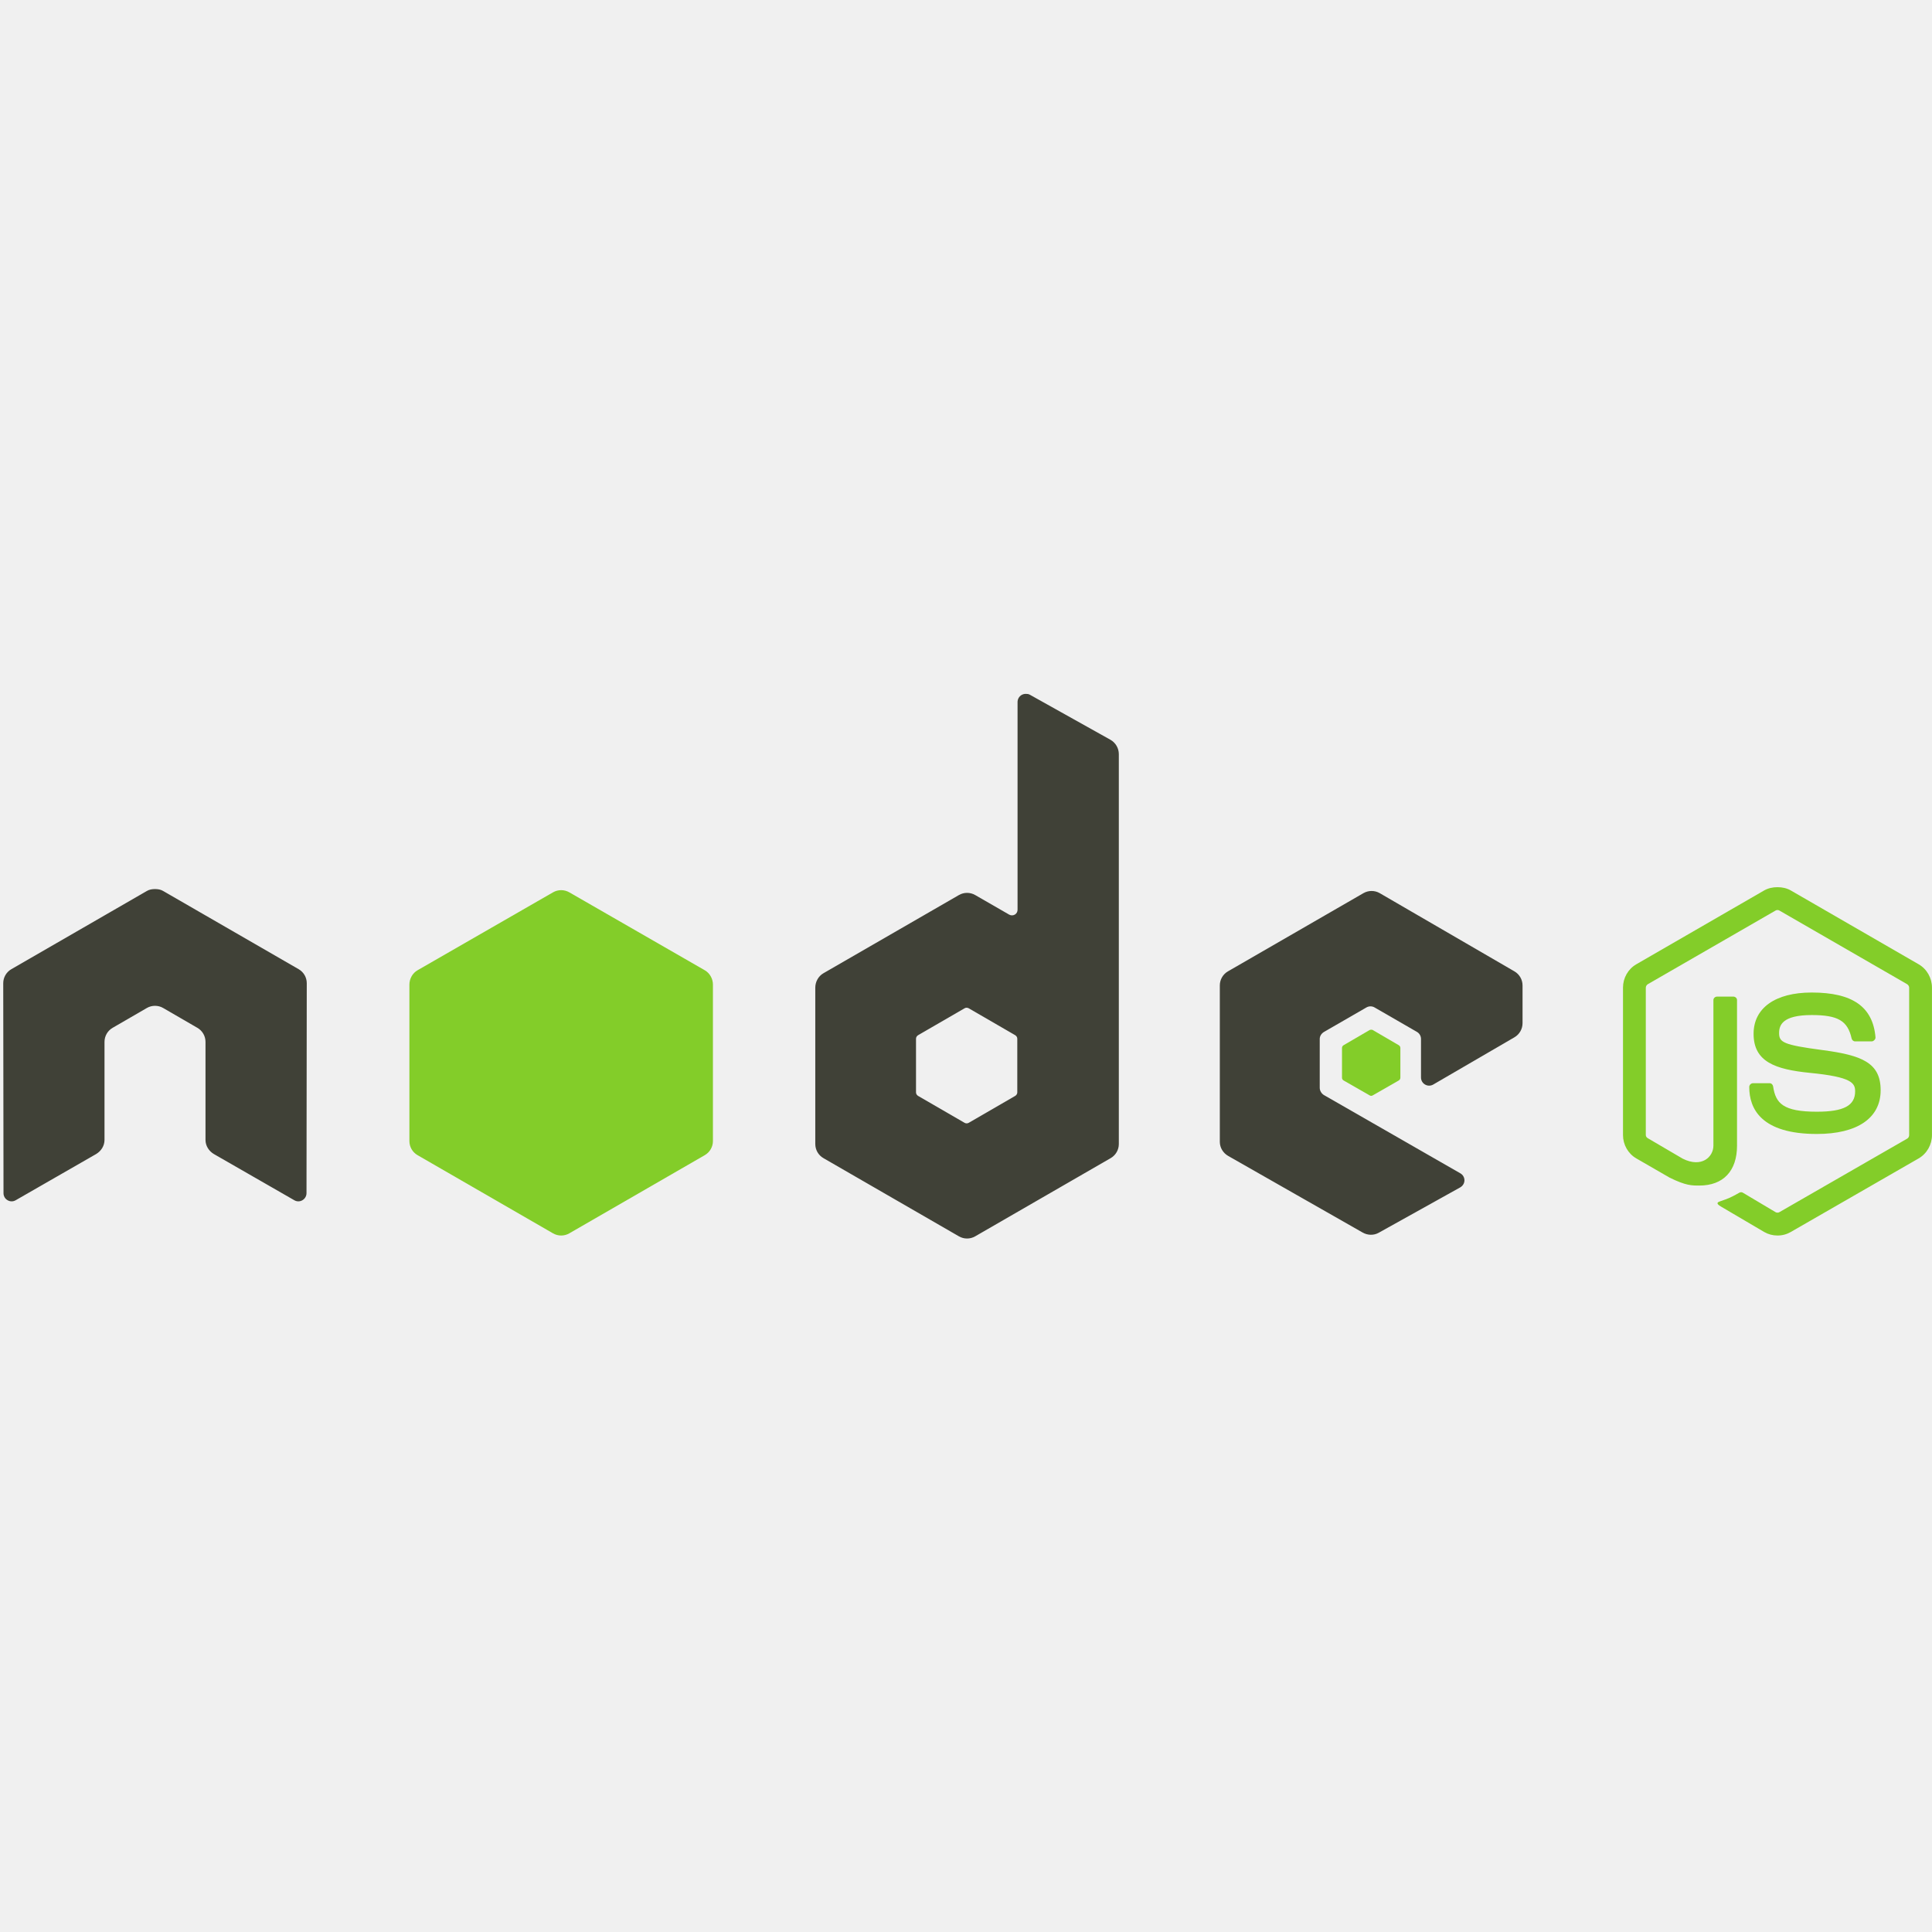
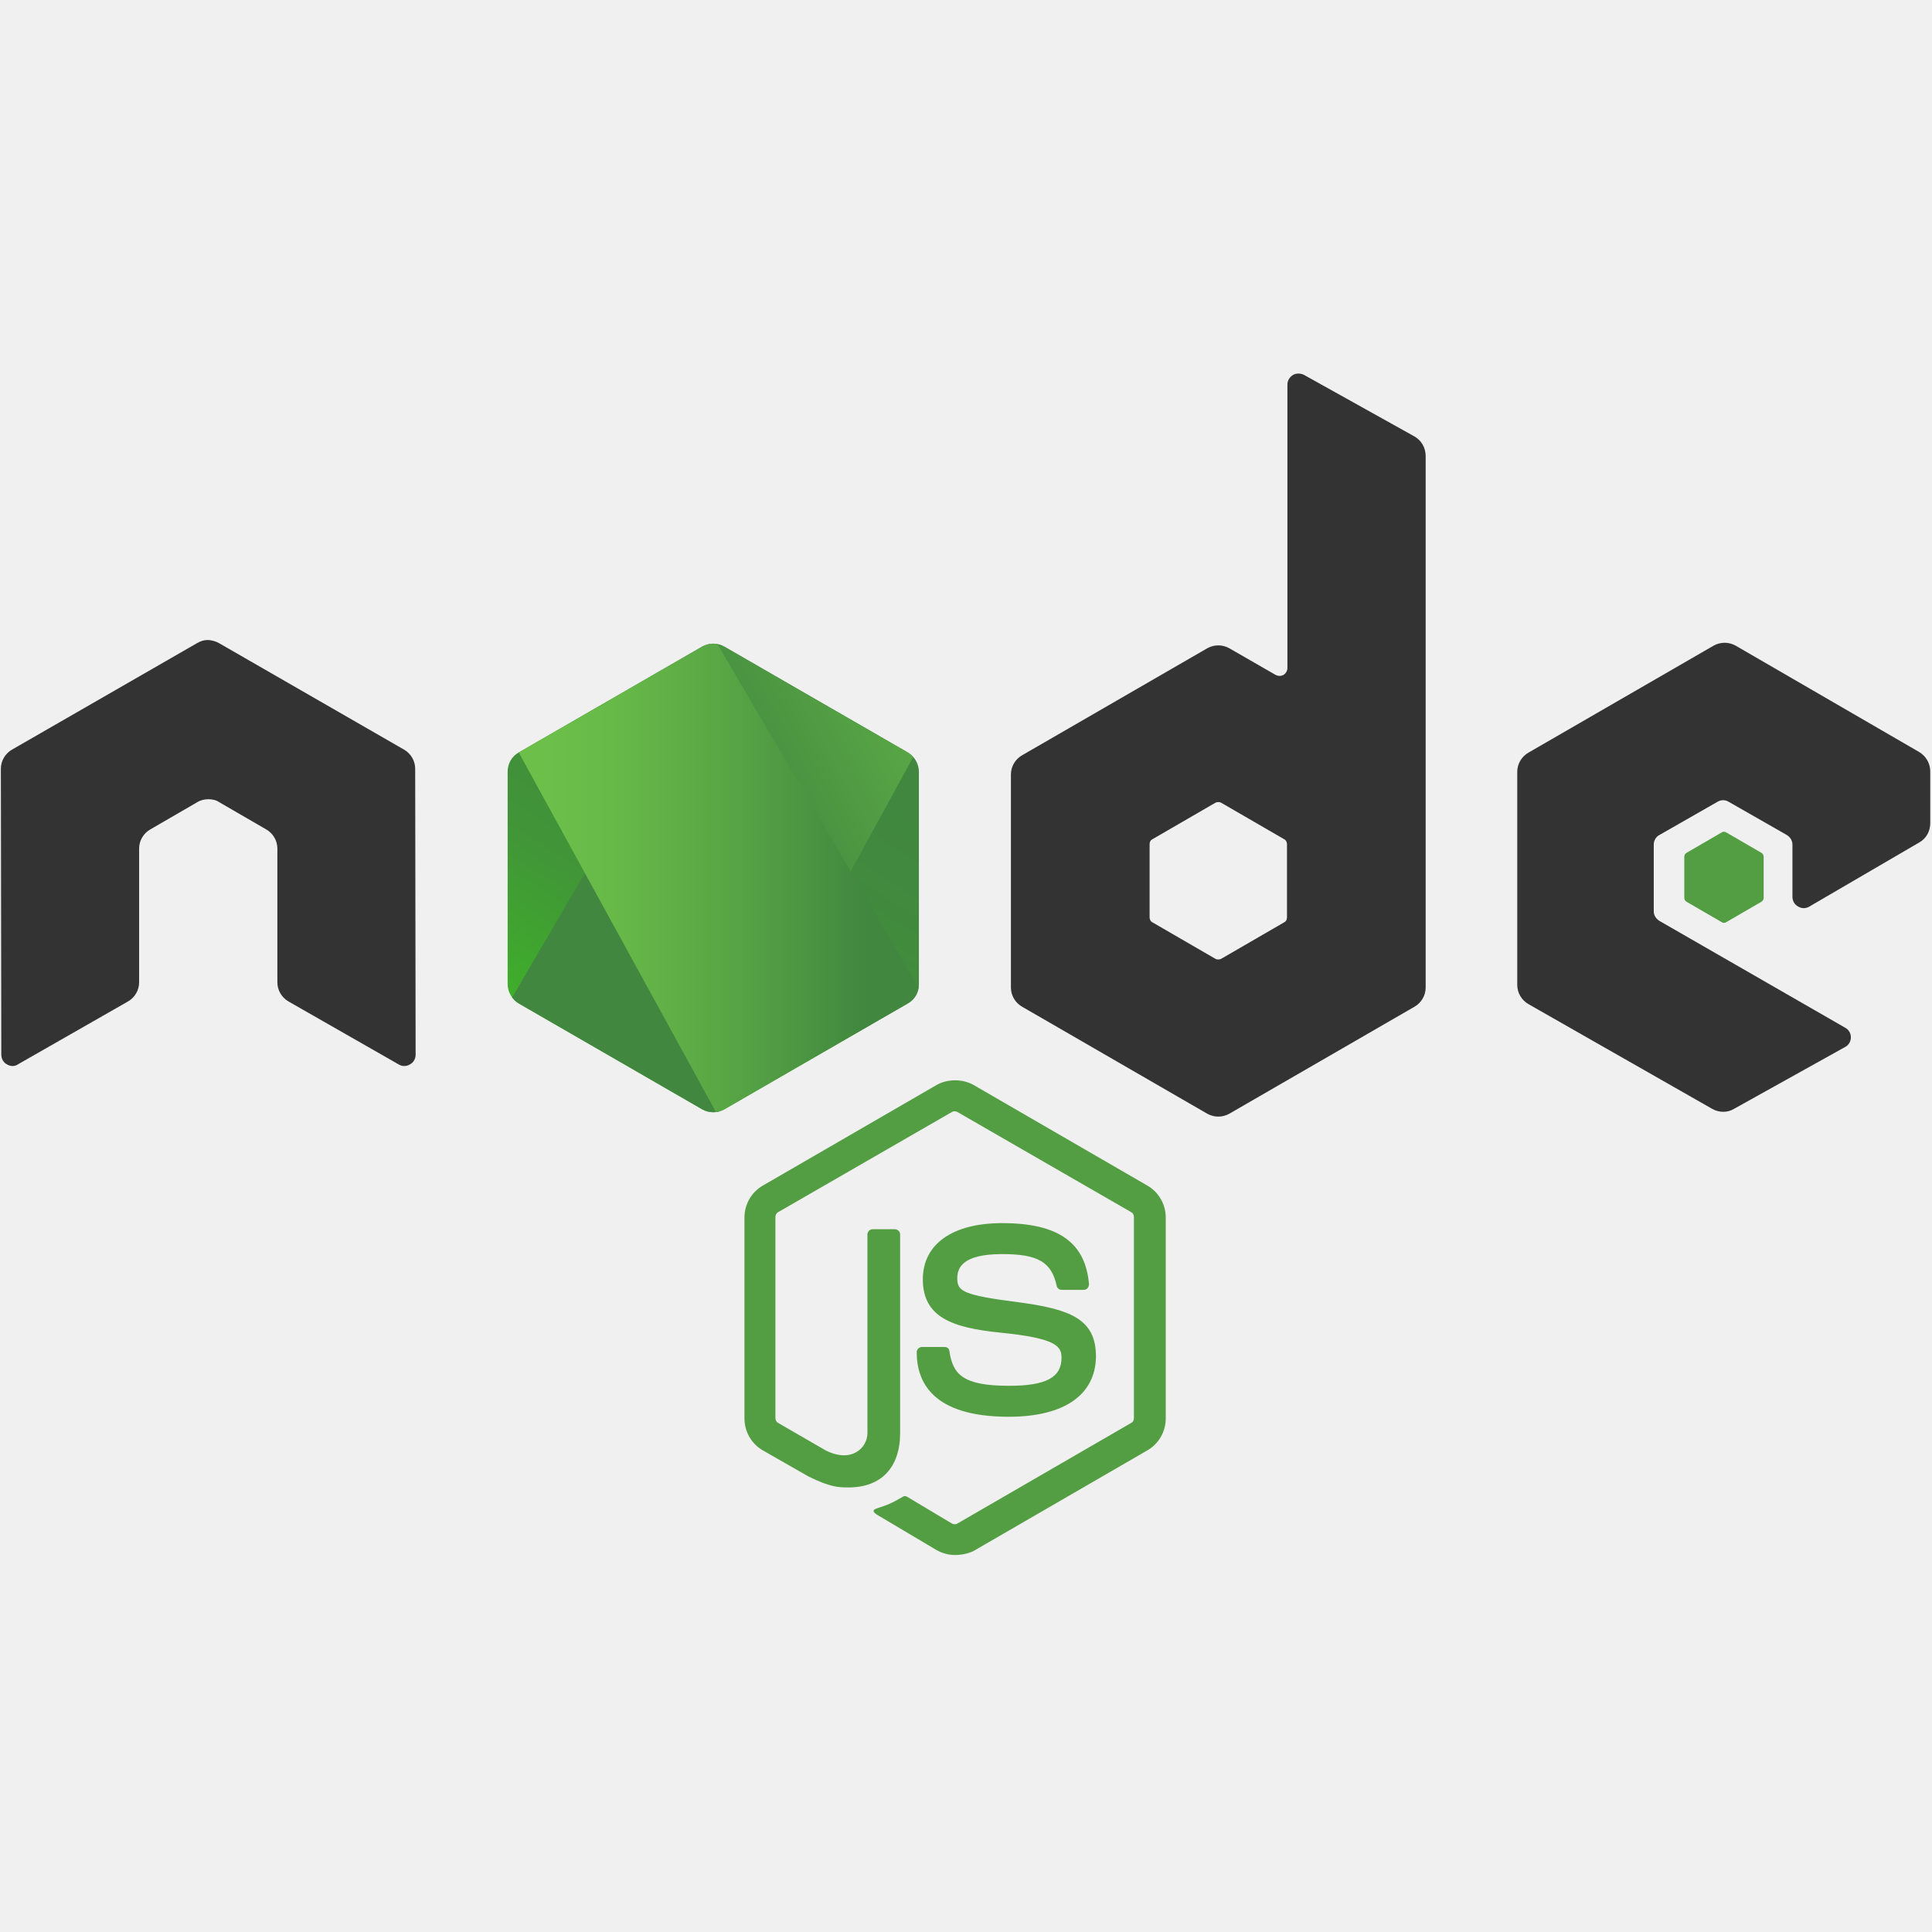
- <svg xmlns="http://www.w3.org/2000/svg" width="800px" height="800px" viewBox="0 -183.5 512 512" preserveAspectRatio="xMinYMin meet">
-   <g fill="#83CD29">
-     <path d="M471.05 51.611c-1.244 0-2.454.257-3.525.863l-33.888 19.57c-2.193 1.264-3.526 3.65-3.526 6.189v39.069c0 2.537 1.333 4.92 3.526 6.187l8.85 5.109c4.3 2.119 5.885 2.086 7.842 2.086 6.366 0 10.001-3.863 10.001-10.576V81.542c0-.545-.472-.935-1.007-.935h-4.245c-.544 0-1.007.39-1.007.935v38.566c0 2.975-3.1 5.968-8.13 3.453l-9.21-5.396c-.326-.177-.576-.49-.576-.863v-39.07c0-.37.247-.747.576-.935L470.547 57.8a.998.998 0 0 1 1.007 0l33.817 19.498c.322.194.576.553.576.936v39.069c0 .373-.188.755-.504.935l-33.889 19.498c-.29.173-.69.173-1.007 0l-8.706-5.18a.905.905 0 0 0-.863 0c-2.403 1.362-2.855 1.52-5.109 2.302-.555.194-1.398.495.288 1.44l11.368 6.69a6.995 6.995 0 0 0 3.526.936 6.949 6.949 0 0 0 3.525-.935l33.889-19.499c2.193-1.275 3.525-3.65 3.525-6.187v-39.07c0-2.538-1.332-4.92-3.525-6.187l-33.889-19.57c-1.062-.607-2.28-.864-3.525-.864z" />
-     <path d="M480.116 79.528c-9.65 0-15.397 4.107-15.397 10.937 0 7.408 5.704 9.444 14.966 10.36 11.08 1.085 11.943 2.712 11.943 4.893 0 3.783-3.016 5.396-10.144 5.396-8.957 0-10.925-2.236-11.584-6.691-.078-.478-.447-.864-.936-.864h-4.389c-.54 0-1.007.466-1.007 1.008 0 5.703 3.102 12.447 17.916 12.447 10.723 0 16.908-4.209 16.908-11.584 0-7.31-4.996-9.273-15.398-10.648-10.51-1.391-11.512-2.072-11.512-4.533 0-2.032.85-4.75 8.634-4.75 6.954 0 9.524 1.5 10.577 6.189.092.44.48.791.935.791h4.39c.27 0 .532-.166.719-.36.184-.207.314-.44.288-.719-.68-8.074-6.064-11.872-16.909-11.872z" />
+ <svg xmlns="http://www.w3.org/2000/svg" xmlns:xlink="http://www.w3.org/1999/xlink" width="800px" height="800px" viewBox="0 -99 512 512" version="1.1" preserveAspectRatio="xMidYMid">
+   <defs>
+     <linearGradient x1="68.188%" y1="17.487%" x2="27.823%" y2="89.755%" id="linearGradient-1">
+       <stop stop-color="#41873F" offset="0%">
+ 
+ </stop>
+       <stop stop-color="#418B3D" offset="32.88%">
+ 
+ </stop>
+       <stop stop-color="#419637" offset="63.52%">
+ 
+ </stop>
+       <stop stop-color="#3FA92D" offset="93.19%">
+ 
+ </stop>
+       <stop stop-color="#3FAE2A" offset="100%">
+ 
+ </stop>
+     </linearGradient>
+     <path id="path-2" d="M57.903,1.849 C56.054,0.809 53.858,0.809 52.009,1.849 L3.352,29.934 C1.502,30.974 0.462,32.939 0.462,35.019 L0.462,91.305 C0.462,93.385 1.618,95.35 3.352,96.39 L52.009,124.475 C53.858,125.515 56.054,125.515 57.903,124.475 L106.561,96.39 C108.41,95.35 109.45,93.385 109.45,91.305 L109.45,35.019 C109.45,32.939 108.294,30.974 106.561,29.934 L57.903,1.849 L57.903,1.849 Z">
+ 
+ </path>
+     <linearGradient x1="43.277%" y1="55.169%" x2="159.245%" y2="-18.306%" id="linearGradient-4">
+       <stop stop-color="#41873F" offset="13.76%">
+ 
+ </stop>
+       <stop stop-color="#54A044" offset="40.32%">
+ 
+ </stop>
+       <stop stop-color="#66B848" offset="71.36%">
+ 
+ </stop>
+       <stop stop-color="#6CC04A" offset="90.81%">
+ 
+ </stop>
+     </linearGradient>
+     <linearGradient x1="-4413.77%" y1="13.43%" x2="5327.93%" y2="13.43%" id="linearGradient-5">
+       <stop stop-color="#6CC04A" offset="9.192%">
+ 
+ </stop>
+       <stop stop-color="#66B848" offset="28.64%">
+ 
+ </stop>
+       <stop stop-color="#54A044" offset="59.68%">
+ 
+ </stop>
+       <stop stop-color="#41873F" offset="86.24%">
+ 
+ </stop>
+     </linearGradient>
+     <linearGradient x1="-4.389%" y1="49.997%" x2="101.499%" y2="49.997%" id="linearGradient-6">
+       <stop stop-color="#6CC04A" offset="9.192%">
+ 
+ </stop>
+       <stop stop-color="#66B848" offset="28.64%">
+ 
+ </stop>
+       <stop stop-color="#54A044" offset="59.68%">
+ 
+ </stop>
+       <stop stop-color="#41873F" offset="86.24%">
+ 
+ </stop>
+     </linearGradient>
+     <linearGradient x1="-9713.77%" y1="36.21%" x2="27.93%" y2="36.21%" id="linearGradient-7">
+       <stop stop-color="#6CC04A" offset="9.192%">
+ 
+ </stop>
+       <stop stop-color="#66B848" offset="28.64%">
+ 
+ </stop>
+       <stop stop-color="#54A044" offset="59.68%">
+ 
+ </stop>
+       <stop stop-color="#41873F" offset="86.24%">
+ 
+ </stop>
+     </linearGradient>
+     <linearGradient x1="-103.861%" y1="50.275%" x2="100.797%" y2="50.275%" id="linearGradient-8">
+       <stop stop-color="#6CC04A" offset="9.192%">
+ 
+ </stop>
+       <stop stop-color="#66B848" offset="28.64%">
+ 
+ </stop>
+       <stop stop-color="#54A044" offset="59.68%">
+ 
+ </stop>
+       <stop stop-color="#41873F" offset="86.24%">
+ 
+ </stop>
+     </linearGradient>
+     <linearGradient x1="130.613%" y1="-211.069%" x2="4.393%" y2="201.605%" id="linearGradient-9">
+       <stop stop-color="#41873F" offset="0%">
+ 
+ </stop>
+       <stop stop-color="#418B3D" offset="32.88%">
+ 
+ </stop>
+       <stop stop-color="#419637" offset="63.52%">
+ 
+ </stop>
+       <stop stop-color="#3FA92D" offset="93.19%">
+ 
+ </stop>
+       <stop stop-color="#3FAE2A" offset="100%">
+ 
+ </stop>
+     </linearGradient>
+   </defs>
+   <g fill="none">
+     <path d="M253.111,313.094 C251.377,313.094 249.759,312.632 248.256,311.823 L232.885,302.693 C230.573,301.421 231.729,300.959 232.423,300.728 C235.543,299.688 236.121,299.456 239.357,297.607 C239.704,297.376 240.166,297.492 240.513,297.723 L252.302,304.773 C252.764,305.004 253.342,305.004 253.688,304.773 L299.803,278.075 C300.265,277.844 300.497,277.381 300.497,276.804 L300.497,223.523 C300.497,222.945 300.265,222.483 299.803,222.252 L253.688,195.67 C253.226,195.438 252.648,195.438 252.302,195.67 L206.187,222.252 C205.725,222.483 205.493,223.061 205.493,223.523 L205.493,276.804 C205.493,277.266 205.725,277.844 206.187,278.075 L218.785,285.356 C225.604,288.823 229.88,284.778 229.88,280.733 L229.88,228.146 C229.88,227.453 230.458,226.759 231.267,226.759 L237.161,226.759 C237.855,226.759 238.548,227.337 238.548,228.146 L238.548,280.733 C238.548,289.864 233.578,295.18 224.91,295.18 C222.252,295.18 220.172,295.18 214.277,292.291 L202.142,285.356 C199.137,283.623 197.288,280.386 197.288,276.919 L197.288,223.639 C197.288,220.172 199.137,216.935 202.142,215.202 L248.256,188.504 C251.146,186.886 255.075,186.886 257.965,188.504 L304.079,215.202 C307.084,216.935 308.934,220.172 308.934,223.639 L308.934,276.919 C308.934,280.386 307.084,283.623 304.079,285.356 L257.965,312.054 C256.462,312.748 254.729,313.094 253.111,313.094 Z M267.326,276.457 C247.101,276.457 242.94,267.211 242.94,259.352 C242.94,258.658 243.518,257.965 244.327,257.965 L250.337,257.965 C251.03,257.965 251.608,258.427 251.608,259.121 C252.533,265.246 255.191,268.251 267.442,268.251 C277.15,268.251 281.311,266.055 281.311,260.854 C281.311,257.849 280.155,255.653 265.015,254.151 C252.417,252.879 244.558,250.106 244.558,240.051 C244.558,230.689 252.417,225.141 265.593,225.141 C280.386,225.141 287.668,230.227 288.592,241.322 C288.592,241.669 288.477,242.015 288.246,242.362 C288.014,242.593 287.668,242.824 287.321,242.824 L281.311,242.824 C280.733,242.824 280.155,242.362 280.04,241.784 C278.653,235.428 275.07,233.347 265.593,233.347 C254.96,233.347 253.688,237.046 253.688,239.819 C253.688,243.171 255.191,244.211 269.522,246.06 C283.738,247.91 290.442,250.568 290.442,260.507 C290.326,270.678 282.005,276.457 267.326,276.457 Z" fill="#539E43">
+ 
+ </path>
+     <path d="M110.028,104.712 C110.028,102.631 108.872,100.666 107.023,99.626 L58.019,71.426 C57.21,70.963 56.285,70.732 55.361,70.617 L54.898,70.617 C53.974,70.617 53.049,70.963 52.24,71.426 L3.236,99.626 C1.387,100.666 0.231,102.631 0.231,104.712 L0.347,180.529 C0.347,181.569 0.925,182.609 1.849,183.072 C2.774,183.65 3.93,183.65 4.739,183.072 L33.864,166.429 C35.713,165.389 36.869,163.424 36.869,161.344 L36.869,125.862 C36.869,123.781 38.024,121.817 39.874,120.777 L52.24,113.611 C53.165,113.033 54.205,112.802 55.245,112.802 C56.285,112.802 57.326,113.033 58.135,113.611 L70.501,120.777 C72.35,121.817 73.506,123.781 73.506,125.862 L73.506,161.344 C73.506,163.424 74.662,165.389 76.511,166.429 L105.636,183.072 C106.561,183.65 107.716,183.65 108.641,183.072 C109.566,182.609 110.144,181.569 110.144,180.529 L110.028,104.712 L110.028,104.712 Z" fill="#333333">
+ 
+ </path>
+     <path d="M345.571,0.347 C344.647,-0.116 343.491,-0.116 342.682,0.347 C341.757,0.925 341.179,1.849 341.179,2.889 L341.179,78.014 C341.179,78.707 340.833,79.4 340.139,79.863 C339.446,80.209 338.752,80.209 338.059,79.863 L325.808,72.813 C323.958,71.772 321.763,71.772 319.913,72.813 L270.909,101.129 C269.06,102.169 267.904,104.134 267.904,106.214 L267.904,162.73 C267.904,164.811 269.06,166.776 270.909,167.816 L319.913,196.132 C321.763,197.172 323.958,197.172 325.808,196.132 L374.812,167.816 C376.661,166.776 377.817,164.811 377.817,162.73 L377.817,21.844 C377.817,19.648 376.661,17.683 374.812,16.643 L345.571,0.347 L345.571,0.347 Z M341.064,144.123 C341.064,144.701 340.833,145.163 340.37,145.394 L323.612,155.102 C323.149,155.334 322.572,155.334 322.109,155.102 L305.351,145.394 C304.888,145.163 304.657,144.585 304.657,144.123 L304.657,124.706 C304.657,124.128 304.888,123.666 305.351,123.435 L322.109,113.726 C322.572,113.495 323.149,113.495 323.612,113.726 L340.37,123.435 C340.833,123.666 341.064,124.244 341.064,124.706 L341.064,144.123 L341.064,144.123 Z" fill="#333333">
+ 
+ </path>
+     <g transform="translate(401.0474, 70.50113)">
+       <path d="M107.601,53.743 C109.45,52.702 110.49,50.738 110.49,48.657 L110.49,34.904 C110.49,32.823 109.335,30.859 107.601,29.819 L58.944,1.618 C57.094,0.578 54.898,0.578 53.049,1.618 L4.045,29.934 C2.196,30.974 1.04,32.939 1.04,35.019 L1.04,91.536 C1.04,93.616 2.196,95.581 4.045,96.621 L52.702,124.359 C54.552,125.4 56.748,125.4 58.481,124.359 L87.953,107.948 C88.878,107.485 89.456,106.445 89.456,105.405 C89.456,104.365 88.878,103.325 87.953,102.862 L38.718,74.546 C37.793,73.968 37.215,73.044 37.215,72.004 L37.215,54.321 C37.215,53.28 37.793,52.24 38.718,51.778 L54.089,42.994 C55.014,42.416 56.17,42.416 57.094,42.994 L72.466,51.778 C73.391,52.356 73.968,53.28 73.968,54.321 L73.968,68.19 C73.968,69.23 74.546,70.27 75.471,70.732 C76.395,71.31 77.551,71.31 78.476,70.732 L107.601,53.743 L107.601,53.743 Z" fill="#333333">
+ 
+ </path>
+       <path d="M55.245,51.084 C55.592,50.853 56.054,50.853 56.401,51.084 L65.763,56.516 C66.109,56.748 66.34,57.094 66.34,57.557 L66.34,68.421 C66.34,68.883 66.109,69.23 65.763,69.461 L56.401,74.893 C56.054,75.124 55.592,75.124 55.245,74.893 L45.884,69.461 C45.537,69.23 45.306,68.883 45.306,68.421 L45.306,57.557 C45.306,57.094 45.537,56.748 45.884,56.516 L55.245,51.084 L55.245,51.084 Z" fill="#539E43">
+ 
+ </path>
+     </g>
+     <g transform="translate(134.0677, 70.50113)">
+       <mask id="mask-3" fill="white">
+         <use xlink:href="#path-2">
+ 
+ </use>
+       </mask>
+       <use fill="url(#linearGradient-1)" xlink:href="#path-2">
+ 
+ </use>
+       <g mask="url(#mask-3)">
+         <path d="M51.893,1.849 L3.121,29.934 C1.271,30.974 0,32.939 0,35.019 L0,91.305 C0,92.692 0.578,93.963 1.502,95.003 L56.285,1.156 C54.898,0.925 53.28,1.04 51.893,1.849 L51.893,1.849 Z">
+ 
+ </path>
+         <path d="M56.632,125.053 C57.094,124.937 57.557,124.706 58.019,124.475 L106.792,96.39 C108.641,95.35 109.797,93.385 109.797,91.305 L109.797,35.019 C109.797,33.517 109.103,32.014 108.063,30.974 L56.632,125.053 L56.632,125.053 Z">
+ 
+ </path>
+         <path d="M106.676,29.934 L57.788,1.849 C57.326,1.618 56.748,1.387 56.285,1.271 L1.502,95.119 C1.965,95.697 2.543,96.159 3.121,96.506 L52.009,124.591 C53.396,125.4 55.014,125.631 56.516,125.168 L107.948,31.09 C107.601,30.628 107.139,30.281 106.676,29.934 L106.676,29.934 Z" fill="url(#linearGradient-4)">
+ 
+ </path>
+       </g>
+       <g mask="url(#mask-3)">
+         <g transform="translate(0, -9.24605)">
+           <path d="M109.797,100.551 L109.797,44.265 C109.797,42.185 108.526,40.22 106.676,39.18 L57.788,11.095 C57.21,10.749 56.632,10.517 55.939,10.402 L109.45,101.822 C109.681,101.475 109.797,101.013 109.797,100.551 L109.797,100.551 Z" fill="none">
+ 
+ </path>
+           <path d="M3.121,39.18 C1.271,40.22 0,42.185 0,44.265 L0,100.551 C0,102.631 1.387,104.596 3.121,105.636 L52.009,133.721 C53.165,134.414 54.436,134.646 55.823,134.414 L3.467,39.065 L3.121,39.18 L3.121,39.18 Z" fill="none">
+ 
+ </path>
+           <path fill="url(#linearGradient-5)" fill-rule="evenodd" d="M50.391,0.809 L49.698,1.156 L50.622,1.156 L50.391,0.809 Z">
+ 
+ </path>
+           <path d="M106.792,105.636 C108.179,104.827 109.219,103.44 109.681,101.938 L56.054,10.402 C54.667,10.171 53.165,10.286 51.893,11.095 L3.352,39.065 L55.707,134.53 C56.401,134.414 57.21,134.183 57.903,133.837 L106.792,105.636 L106.792,105.636 Z" fill="url(#linearGradient-6)" fill-rule="evenodd">
+ 
+ </path>
+           <path fill="url(#linearGradient-7)" fill-rule="evenodd" d="M111.299,104.712 L110.953,104.134 L110.953,104.943 L111.299,104.712 Z">
+ 
+ </path>
+           <path d="M106.792,105.636 L58.019,133.721 C57.326,134.068 56.632,134.299 55.823,134.414 L56.748,136.148 L110.837,104.827 L110.837,104.134 L109.45,101.822 C109.219,103.44 108.179,104.827 106.792,105.636 L106.792,105.636 Z" fill="url(#linearGradient-8)" fill-rule="evenodd">
+ 
+ </path>
+           <path d="M106.792,105.636 L58.019,133.721 C57.326,134.068 56.632,134.299 55.823,134.414 L56.748,136.148 L110.837,104.827 L110.837,104.134 L109.45,101.822 C109.219,103.44 108.179,104.827 106.792,105.636 L106.792,105.636 Z" fill="url(#linearGradient-9)" fill-rule="evenodd">
+ 
+ </path>
+         </g>
+       </g>
+     </g>
  </g>
-   <path d="M271.821.383a2.181 2.181 0 0 0-1.08.287 2.18 2.18 0 0 0-1.079 1.871v55.042c0 .54-.251 1.024-.719 1.295a1.501 1.501 0 0 1-1.511 0l-8.994-5.18a4.31 4.31 0 0 0-4.317 0l-35.903 20.721c-1.342.775-2.158 2.264-2.158 3.814v41.443c0 1.548.817 2.966 2.158 3.741l35.903 20.722a4.3 4.3 0 0 0 4.317 0l35.903-20.722a4.308 4.308 0 0 0 2.159-3.741V16.356a4.386 4.386 0 0 0-2.23-3.814L272.9.598c-.335-.187-.707-.22-1.079-.215zM40.861 52.115c-.684.027-1.328.147-1.942.503L3.015 73.34a4.3 4.3 0 0 0-2.158 3.741L.929 132.7c0 .773.399 1.492 1.079 1.87a2.096 2.096 0 0 0 2.159 0l21.297-12.231c1.349-.802 2.23-2.196 2.23-3.742V92.623c0-1.55.815-2.972 2.159-3.742l9.065-5.252a4.251 4.251 0 0 1 2.159-.576c.74 0 1.5.185 2.158.576l9.066 5.252a4.296 4.296 0 0 1 2.159 3.742v25.973c0 1.546.89 2.95 2.23 3.742l21.297 12.232a2.096 2.096 0 0 0 2.159 0 2.164 2.164 0 0 0 1.08-1.871l.07-55.618a4.28 4.28 0 0 0-2.158-3.741L43.235 52.618c-.607-.356-1.253-.475-1.942-.503h-.432zm322.624.503c-.75 0-1.485.19-2.158.576l-35.903 20.722a4.306 4.306 0 0 0-2.159 3.741V119.1c0 1.559.878 2.971 2.23 3.742l35.616 20.29c1.315.75 2.921.807 4.245.07l21.585-12.015c.685-.38 1.148-1.09 1.151-1.87a2.126 2.126 0 0 0-1.079-1.871l-36.119-20.722c-.676-.386-1.151-1.167-1.151-1.943v-12.95c0-.775.48-1.485 1.151-1.871l11.224-6.476a2.155 2.155 0 0 1 2.159 0L375.5 89.96a2.152 2.152 0 0 1 1.08 1.87v10.217a2.15 2.15 0 0 0 1.079 1.87c.673.389 1.487.39 2.158 0L401.331 91.4a4.325 4.325 0 0 0 2.159-3.742v-10c0-1.545-.82-2.966-2.159-3.742l-35.687-20.722a4.279 4.279 0 0 0-2.159-.575zm-107.35 30.939c.188 0 .408.046.576.143l12.304 7.123c.334.193.576.55.576.935v14.246c0 .387-.24.743-.576.936l-12.304 7.123a1.088 1.088 0 0 1-1.079 0l-12.303-7.123c-.335-.194-.576-.549-.576-.936V91.758c0-.386.242-.74.576-.935l12.303-7.122a.948.948 0 0 1 .504-.143v-.001z" fill="#404137" />
-   <path d="M148.714 52.402c-.748 0-1.488.19-2.158.576l-35.903 20.65c-1.343.773-2.159 2.265-2.159 3.813v41.443c0 1.55.817 2.966 2.159 3.742l35.903 20.721a4.297 4.297 0 0 0 4.317 0l35.903-20.721a4.308 4.308 0 0 0 2.158-3.742V77.441c0-1.55-.816-3.04-2.158-3.813l-35.903-20.65a4.297 4.297 0 0 0-2.159-.576zM363.413 89.385c-.143 0-.302 0-.431.072l-6.907 4.029a.84.84 0 0 0-.432.72v7.914c0 .298.172.571.432.72l6.907 3.957c.259.15.535.15.791 0l6.907-3.958a.846.846 0 0 0 .432-.719v-7.915a.846.846 0 0 0-.432-.719l-6.907-4.03c-.128-.075-.216-.07-.36-.07z" fill="#83CD29" />
</svg>
